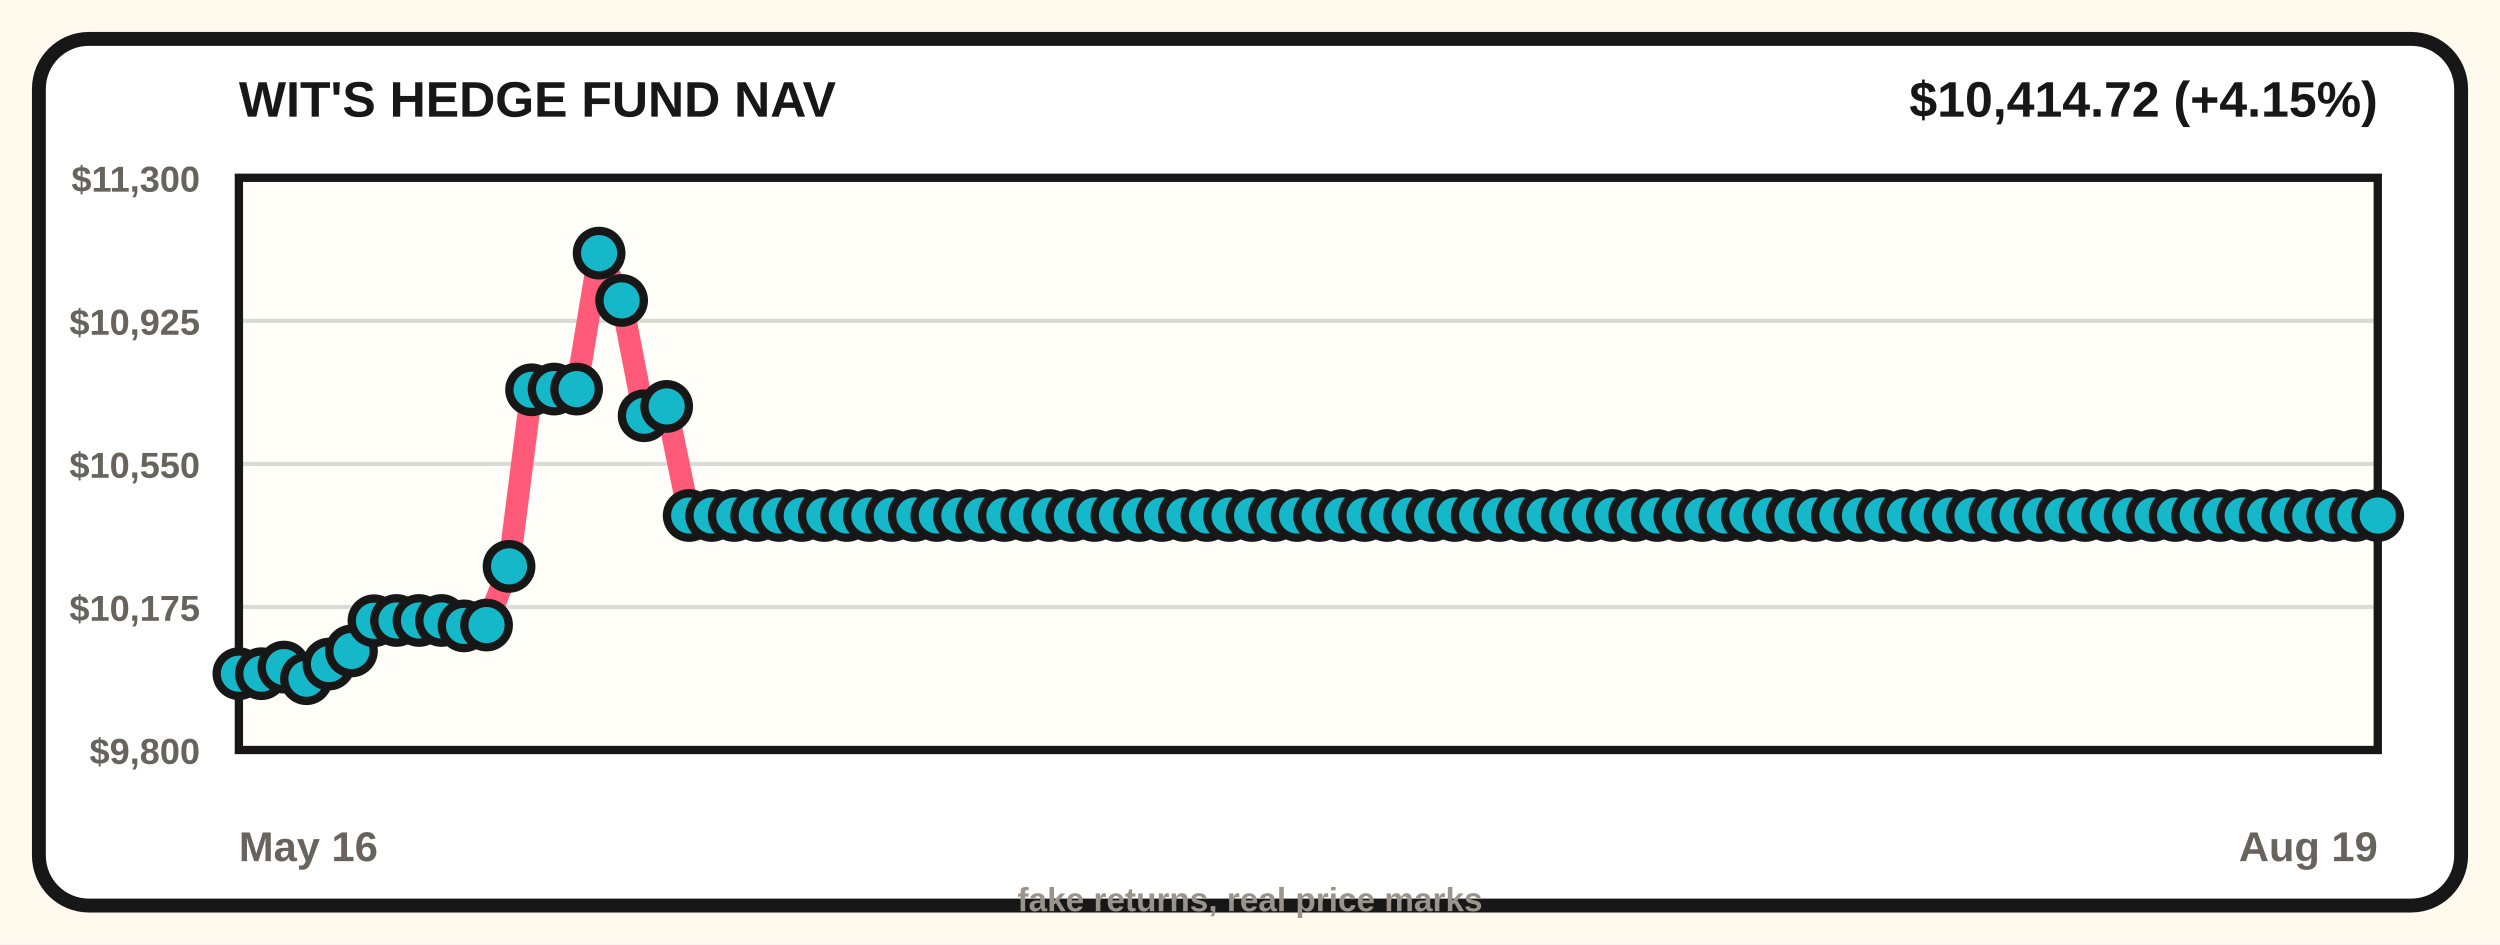
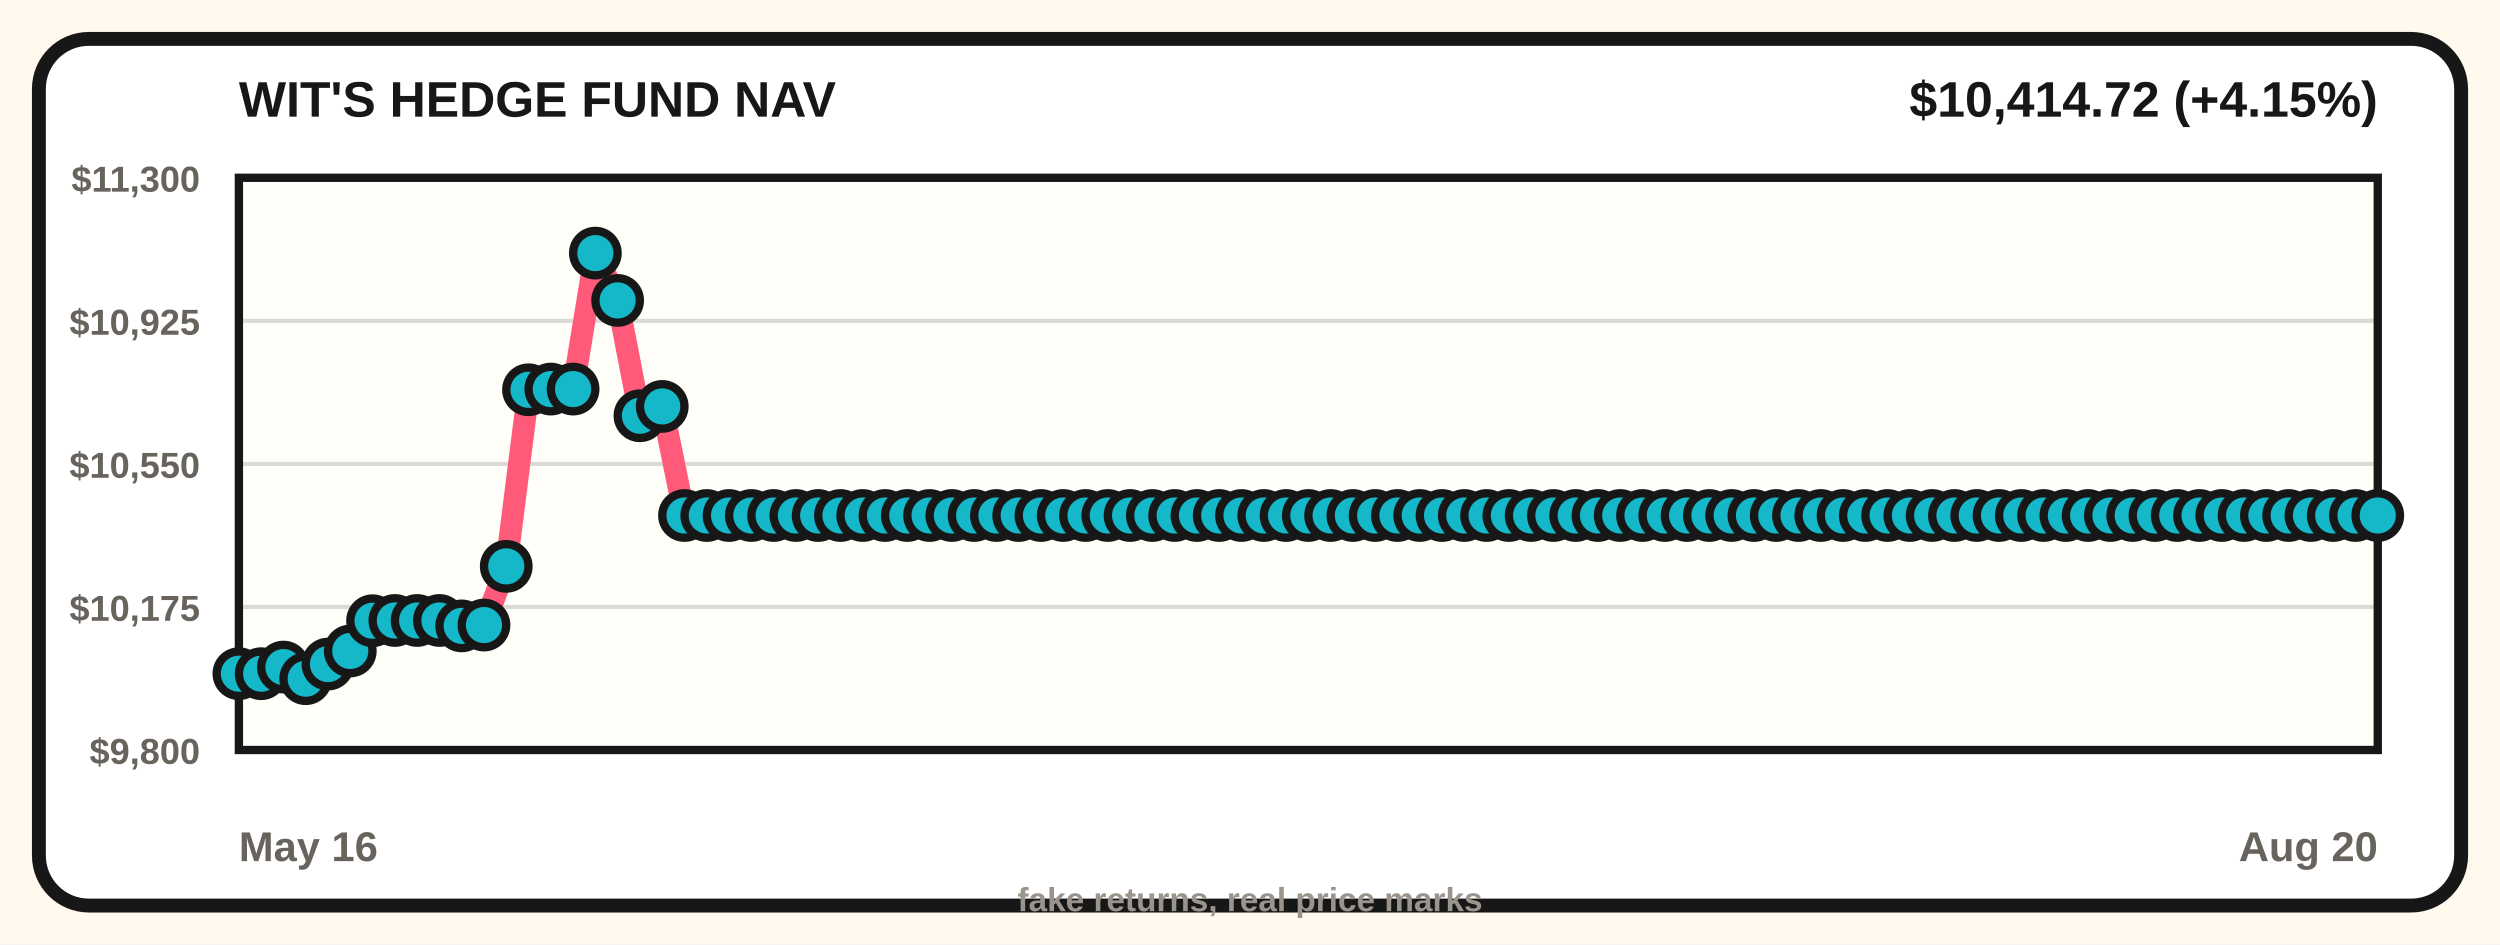
<svg xmlns="http://www.w3.org/2000/svg" width="900" height="340" viewBox="0 0 900 340" role="img" aria-label="Wit's Hedge Fund fake NAV chart">
  <rect width="900" height="340" fill="#fff9ee" />
  <rect x="14" y="14" width="872" height="312" rx="18" fill="#ffffff" stroke="#171717" stroke-width="5" />
  <rect x="86" y="64" width="770" height="206" fill="#fffef8" stroke="#171717" stroke-width="3" />
  <line x1="86" y1="270" x2="856" y2="270" stroke="#171717" stroke-width="1.5" opacity="0.16" />
  <text x="72" y="275" text-anchor="end" font-family="Arial, sans-serif" font-size="13" font-weight="800" fill="#68635d">$9,800</text>
  <line x1="86" y1="218.5" x2="856" y2="218.5" stroke="#171717" stroke-width="1.5" opacity="0.16" />
  <text x="72" y="223.5" text-anchor="end" font-family="Arial, sans-serif" font-size="13" font-weight="800" fill="#68635d">$10,175</text>
  <line x1="86" y1="167" x2="856" y2="167" stroke="#171717" stroke-width="1.5" opacity="0.16" />
  <text x="72" y="172" text-anchor="end" font-family="Arial, sans-serif" font-size="13" font-weight="800" fill="#68635d">$10,550</text>
  <line x1="86" y1="115.5" x2="856" y2="115.5" stroke="#171717" stroke-width="1.5" opacity="0.16" />
  <text x="72" y="120.5" text-anchor="end" font-family="Arial, sans-serif" font-size="13" font-weight="800" fill="#68635d">$10,925</text>
  <line x1="86" y1="64" x2="856" y2="64" stroke="#171717" stroke-width="1.5" opacity="0.16" />
  <text x="72" y="69" text-anchor="end" font-family="Arial, sans-serif" font-size="13" font-weight="800" fill="#68635d">$11,300</text>
-   <polyline points="86,242.53 94.11,242.53 102.21,240.15 110.32,244.33 118.42,239.07 126.53,234.35 134.63,223.47 142.74,223.37 150.84,223.37 158.95,223.37 167.05,225.32 175.16,225.02 183.26,203.89 191.37,140.32 199.47,140.07 207.58,140.07 215.68,91.12 223.79,108.15 231.89,149.67 240,146.31 248.11,185.58 256.21,185.58 264.32,185.58 272.42,185.58 280.53,185.58 288.63,185.58 296.74,185.58 304.84,185.58 312.95,185.58 321.05,185.58 329.16,185.58 337.26,185.58 345.37,185.58 353.47,185.58 361.58,185.58 369.68,185.58 377.79,185.58 385.89,185.58 394,185.58 402.11,185.58 410.21,185.58 418.32,185.58 426.42,185.58 434.53,185.58 442.63,185.58 450.74,185.58 458.84,185.58 466.95,185.58 475.05,185.58 483.16,185.58 491.26,185.58 499.37,185.58 507.47,185.58 515.58,185.58 523.68,185.58 531.79,185.58 539.89,185.58 548,185.58 556.11,185.58 564.21,185.58 572.32,185.58 580.42,185.58 588.53,185.58 596.63,185.58 604.74,185.58 612.84,185.58 620.95,185.58 629.05,185.58 637.16,185.58 645.26,185.58 653.37,185.58 661.47,185.58 669.58,185.58 677.68,185.58 685.79,185.58 693.89,185.58 702,185.58 710.11,185.58 718.21,185.58 726.32,185.58 734.42,185.58 742.53,185.58 750.63,185.58 758.74,185.58 766.84,185.58 774.95,185.58 783.05,185.58 791.16,185.58 799.26,185.58 807.37,185.58 815.47,185.58 823.58,185.58 831.68,185.58 839.79,185.58 847.89,185.58 856,185.58" fill="none" stroke="#ff5a7a" stroke-width="8" stroke-linecap="round" stroke-linejoin="round" />
+   <polyline points="86,242.53 94.02,242.53 102.04,240.15 110.06,244.33 118.08,239.07 126.1,234.35 134.13,223.47 142.15,223.37 150.17,223.37 158.19,223.37 166.21,225.32 174.23,225.02 182.25,203.89 190.27,140.32 198.29,140.07 206.31,140.07 214.33,91.12 222.35,108.15 230.38,149.67 238.4,146.31 246.42,185.58 254.44,185.58 262.46,185.58 270.48,185.58 278.5,185.58 286.52,185.58 294.54,185.58 302.56,185.58 310.58,185.58 318.6,185.58 326.63,185.58 334.65,185.58 342.67,185.58 350.69,185.58 358.71,185.58 366.73,185.58 374.75,185.58 382.77,185.58 390.79,185.58 398.81,185.58 406.83,185.58 414.85,185.58 422.88,185.58 430.9,185.58 438.92,185.58 446.94,185.58 454.96,185.58 462.98,185.58 471,185.58 479.02,185.58 487.04,185.58 495.06,185.58 503.08,185.58 511.1,185.58 519.13,185.58 527.15,185.58 535.17,185.58 543.19,185.58 551.21,185.58 559.23,185.58 567.25,185.58 575.27,185.58 583.29,185.58 591.31,185.58 599.33,185.58 607.35,185.58 615.38,185.58 623.4,185.58 631.42,185.58 639.44,185.58 647.46,185.58 655.48,185.58 663.5,185.58 671.52,185.58 679.54,185.58 687.56,185.58 695.58,185.58 703.6,185.58 711.63,185.58 719.65,185.58 727.67,185.58 735.69,185.58 743.71,185.58 751.73,185.58 759.75,185.58 767.77,185.58 775.79,185.58 783.81,185.58 791.83,185.58 799.85,185.58 807.88,185.58 815.9,185.58 823.92,185.58 831.94,185.58 839.96,185.58 847.98,185.58 856,185.58" fill="none" stroke="#ff5a7a" stroke-width="8" stroke-linecap="round" stroke-linejoin="round" />
  <circle cx="86" cy="242.53" r="8" fill="#15b8c8" stroke="#171717" stroke-width="3" />
-   <circle cx="94.11" cy="242.53" r="8" fill="#15b8c8" stroke="#171717" stroke-width="3" />
-   <circle cx="102.21" cy="240.15" r="8" fill="#15b8c8" stroke="#171717" stroke-width="3" />
-   <circle cx="110.32" cy="244.33" r="8" fill="#15b8c8" stroke="#171717" stroke-width="3" />
-   <circle cx="118.42" cy="239.07" r="8" fill="#15b8c8" stroke="#171717" stroke-width="3" />
-   <circle cx="126.53" cy="234.35" r="8" fill="#15b8c8" stroke="#171717" stroke-width="3" />
-   <circle cx="134.63" cy="223.47" r="8" fill="#15b8c8" stroke="#171717" stroke-width="3" />
-   <circle cx="142.74" cy="223.37" r="8" fill="#15b8c8" stroke="#171717" stroke-width="3" />
-   <circle cx="150.84" cy="223.37" r="8" fill="#15b8c8" stroke="#171717" stroke-width="3" />
-   <circle cx="158.95" cy="223.37" r="8" fill="#15b8c8" stroke="#171717" stroke-width="3" />
-   <circle cx="167.05" cy="225.32" r="8" fill="#15b8c8" stroke="#171717" stroke-width="3" />
-   <circle cx="175.16" cy="225.02" r="8" fill="#15b8c8" stroke="#171717" stroke-width="3" />
-   <circle cx="183.26" cy="203.89" r="8" fill="#15b8c8" stroke="#171717" stroke-width="3" />
-   <circle cx="191.37" cy="140.32" r="8" fill="#15b8c8" stroke="#171717" stroke-width="3" />
-   <circle cx="199.47" cy="140.07" r="8" fill="#15b8c8" stroke="#171717" stroke-width="3" />
-   <circle cx="207.58" cy="140.07" r="8" fill="#15b8c8" stroke="#171717" stroke-width="3" />
-   <circle cx="215.68" cy="91.12" r="8" fill="#15b8c8" stroke="#171717" stroke-width="3" />
-   <circle cx="223.79" cy="108.15" r="8" fill="#15b8c8" stroke="#171717" stroke-width="3" />
-   <circle cx="231.89" cy="149.67" r="8" fill="#15b8c8" stroke="#171717" stroke-width="3" />
-   <circle cx="240" cy="146.31" r="8" fill="#15b8c8" stroke="#171717" stroke-width="3" />
-   <circle cx="248.11" cy="185.58" r="8" fill="#15b8c8" stroke="#171717" stroke-width="3" />
-   <circle cx="256.21" cy="185.58" r="8" fill="#15b8c8" stroke="#171717" stroke-width="3" />
-   <circle cx="264.32" cy="185.58" r="8" fill="#15b8c8" stroke="#171717" stroke-width="3" />
-   <circle cx="272.42" cy="185.58" r="8" fill="#15b8c8" stroke="#171717" stroke-width="3" />
-   <circle cx="280.53" cy="185.58" r="8" fill="#15b8c8" stroke="#171717" stroke-width="3" />
-   <circle cx="288.63" cy="185.58" r="8" fill="#15b8c8" stroke="#171717" stroke-width="3" />
-   <circle cx="296.74" cy="185.58" r="8" fill="#15b8c8" stroke="#171717" stroke-width="3" />
-   <circle cx="304.84" cy="185.58" r="8" fill="#15b8c8" stroke="#171717" stroke-width="3" />
-   <circle cx="312.95" cy="185.58" r="8" fill="#15b8c8" stroke="#171717" stroke-width="3" />
-   <circle cx="321.05" cy="185.58" r="8" fill="#15b8c8" stroke="#171717" stroke-width="3" />
-   <circle cx="329.16" cy="185.58" r="8" fill="#15b8c8" stroke="#171717" stroke-width="3" />
-   <circle cx="337.26" cy="185.58" r="8" fill="#15b8c8" stroke="#171717" stroke-width="3" />
-   <circle cx="345.37" cy="185.58" r="8" fill="#15b8c8" stroke="#171717" stroke-width="3" />
-   <circle cx="353.47" cy="185.58" r="8" fill="#15b8c8" stroke="#171717" stroke-width="3" />
-   <circle cx="361.58" cy="185.58" r="8" fill="#15b8c8" stroke="#171717" stroke-width="3" />
-   <circle cx="369.68" cy="185.58" r="8" fill="#15b8c8" stroke="#171717" stroke-width="3" />
-   <circle cx="377.79" cy="185.58" r="8" fill="#15b8c8" stroke="#171717" stroke-width="3" />
-   <circle cx="385.89" cy="185.58" r="8" fill="#15b8c8" stroke="#171717" stroke-width="3" />
-   <circle cx="394" cy="185.58" r="8" fill="#15b8c8" stroke="#171717" stroke-width="3" />
-   <circle cx="402.11" cy="185.58" r="8" fill="#15b8c8" stroke="#171717" stroke-width="3" />
-   <circle cx="410.21" cy="185.58" r="8" fill="#15b8c8" stroke="#171717" stroke-width="3" />
-   <circle cx="418.32" cy="185.58" r="8" fill="#15b8c8" stroke="#171717" stroke-width="3" />
-   <circle cx="426.42" cy="185.58" r="8" fill="#15b8c8" stroke="#171717" stroke-width="3" />
-   <circle cx="434.53" cy="185.58" r="8" fill="#15b8c8" stroke="#171717" stroke-width="3" />
-   <circle cx="442.63" cy="185.58" r="8" fill="#15b8c8" stroke="#171717" stroke-width="3" />
-   <circle cx="450.74" cy="185.58" r="8" fill="#15b8c8" stroke="#171717" stroke-width="3" />
-   <circle cx="458.84" cy="185.58" r="8" fill="#15b8c8" stroke="#171717" stroke-width="3" />
-   <circle cx="466.95" cy="185.58" r="8" fill="#15b8c8" stroke="#171717" stroke-width="3" />
-   <circle cx="475.05" cy="185.58" r="8" fill="#15b8c8" stroke="#171717" stroke-width="3" />
-   <circle cx="483.16" cy="185.58" r="8" fill="#15b8c8" stroke="#171717" stroke-width="3" />
-   <circle cx="491.26" cy="185.58" r="8" fill="#15b8c8" stroke="#171717" stroke-width="3" />
-   <circle cx="499.37" cy="185.58" r="8" fill="#15b8c8" stroke="#171717" stroke-width="3" />
-   <circle cx="507.47" cy="185.58" r="8" fill="#15b8c8" stroke="#171717" stroke-width="3" />
-   <circle cx="515.58" cy="185.58" r="8" fill="#15b8c8" stroke="#171717" stroke-width="3" />
-   <circle cx="523.68" cy="185.58" r="8" fill="#15b8c8" stroke="#171717" stroke-width="3" />
-   <circle cx="531.79" cy="185.58" r="8" fill="#15b8c8" stroke="#171717" stroke-width="3" />
-   <circle cx="539.89" cy="185.58" r="8" fill="#15b8c8" stroke="#171717" stroke-width="3" />
-   <circle cx="548" cy="185.58" r="8" fill="#15b8c8" stroke="#171717" stroke-width="3" />
-   <circle cx="556.11" cy="185.58" r="8" fill="#15b8c8" stroke="#171717" stroke-width="3" />
-   <circle cx="564.21" cy="185.58" r="8" fill="#15b8c8" stroke="#171717" stroke-width="3" />
-   <circle cx="572.32" cy="185.58" r="8" fill="#15b8c8" stroke="#171717" stroke-width="3" />
-   <circle cx="580.42" cy="185.58" r="8" fill="#15b8c8" stroke="#171717" stroke-width="3" />
-   <circle cx="588.53" cy="185.58" r="8" fill="#15b8c8" stroke="#171717" stroke-width="3" />
-   <circle cx="596.63" cy="185.58" r="8" fill="#15b8c8" stroke="#171717" stroke-width="3" />
-   <circle cx="604.74" cy="185.58" r="8" fill="#15b8c8" stroke="#171717" stroke-width="3" />
-   <circle cx="612.84" cy="185.58" r="8" fill="#15b8c8" stroke="#171717" stroke-width="3" />
-   <circle cx="620.95" cy="185.58" r="8" fill="#15b8c8" stroke="#171717" stroke-width="3" />
-   <circle cx="629.05" cy="185.58" r="8" fill="#15b8c8" stroke="#171717" stroke-width="3" />
-   <circle cx="637.16" cy="185.58" r="8" fill="#15b8c8" stroke="#171717" stroke-width="3" />
-   <circle cx="645.26" cy="185.58" r="8" fill="#15b8c8" stroke="#171717" stroke-width="3" />
-   <circle cx="653.37" cy="185.58" r="8" fill="#15b8c8" stroke="#171717" stroke-width="3" />
-   <circle cx="661.47" cy="185.58" r="8" fill="#15b8c8" stroke="#171717" stroke-width="3" />
-   <circle cx="669.58" cy="185.58" r="8" fill="#15b8c8" stroke="#171717" stroke-width="3" />
-   <circle cx="677.68" cy="185.58" r="8" fill="#15b8c8" stroke="#171717" stroke-width="3" />
-   <circle cx="685.79" cy="185.58" r="8" fill="#15b8c8" stroke="#171717" stroke-width="3" />
-   <circle cx="693.89" cy="185.58" r="8" fill="#15b8c8" stroke="#171717" stroke-width="3" />
-   <circle cx="702" cy="185.58" r="8" fill="#15b8c8" stroke="#171717" stroke-width="3" />
-   <circle cx="710.11" cy="185.58" r="8" fill="#15b8c8" stroke="#171717" stroke-width="3" />
-   <circle cx="718.21" cy="185.58" r="8" fill="#15b8c8" stroke="#171717" stroke-width="3" />
-   <circle cx="726.32" cy="185.58" r="8" fill="#15b8c8" stroke="#171717" stroke-width="3" />
-   <circle cx="734.42" cy="185.58" r="8" fill="#15b8c8" stroke="#171717" stroke-width="3" />
-   <circle cx="742.53" cy="185.58" r="8" fill="#15b8c8" stroke="#171717" stroke-width="3" />
-   <circle cx="750.63" cy="185.58" r="8" fill="#15b8c8" stroke="#171717" stroke-width="3" />
-   <circle cx="758.74" cy="185.58" r="8" fill="#15b8c8" stroke="#171717" stroke-width="3" />
-   <circle cx="766.84" cy="185.58" r="8" fill="#15b8c8" stroke="#171717" stroke-width="3" />
-   <circle cx="774.95" cy="185.58" r="8" fill="#15b8c8" stroke="#171717" stroke-width="3" />
-   <circle cx="783.05" cy="185.58" r="8" fill="#15b8c8" stroke="#171717" stroke-width="3" />
-   <circle cx="791.16" cy="185.58" r="8" fill="#15b8c8" stroke="#171717" stroke-width="3" />
-   <circle cx="799.26" cy="185.58" r="8" fill="#15b8c8" stroke="#171717" stroke-width="3" />
-   <circle cx="807.37" cy="185.58" r="8" fill="#15b8c8" stroke="#171717" stroke-width="3" />
-   <circle cx="815.47" cy="185.58" r="8" fill="#15b8c8" stroke="#171717" stroke-width="3" />
-   <circle cx="823.58" cy="185.58" r="8" fill="#15b8c8" stroke="#171717" stroke-width="3" />
-   <circle cx="831.68" cy="185.58" r="8" fill="#15b8c8" stroke="#171717" stroke-width="3" />
-   <circle cx="839.79" cy="185.58" r="8" fill="#15b8c8" stroke="#171717" stroke-width="3" />
-   <circle cx="847.89" cy="185.58" r="8" fill="#15b8c8" stroke="#171717" stroke-width="3" />
+   <circle cx="94.02" cy="242.53" r="8" fill="#15b8c8" stroke="#171717" stroke-width="3" />
+   <circle cx="102.04" cy="240.15" r="8" fill="#15b8c8" stroke="#171717" stroke-width="3" />
+   <circle cx="110.06" cy="244.33" r="8" fill="#15b8c8" stroke="#171717" stroke-width="3" />
+   <circle cx="118.08" cy="239.07" r="8" fill="#15b8c8" stroke="#171717" stroke-width="3" />
+   <circle cx="126.1" cy="234.35" r="8" fill="#15b8c8" stroke="#171717" stroke-width="3" />
+   <circle cx="134.13" cy="223.47" r="8" fill="#15b8c8" stroke="#171717" stroke-width="3" />
+   <circle cx="142.15" cy="223.37" r="8" fill="#15b8c8" stroke="#171717" stroke-width="3" />
+   <circle cx="150.17" cy="223.37" r="8" fill="#15b8c8" stroke="#171717" stroke-width="3" />
+   <circle cx="158.19" cy="223.37" r="8" fill="#15b8c8" stroke="#171717" stroke-width="3" />
+   <circle cx="166.21" cy="225.32" r="8" fill="#15b8c8" stroke="#171717" stroke-width="3" />
+   <circle cx="174.23" cy="225.02" r="8" fill="#15b8c8" stroke="#171717" stroke-width="3" />
+   <circle cx="182.25" cy="203.89" r="8" fill="#15b8c8" stroke="#171717" stroke-width="3" />
+   <circle cx="190.27" cy="140.32" r="8" fill="#15b8c8" stroke="#171717" stroke-width="3" />
+   <circle cx="198.29" cy="140.07" r="8" fill="#15b8c8" stroke="#171717" stroke-width="3" />
+   <circle cx="206.31" cy="140.07" r="8" fill="#15b8c8" stroke="#171717" stroke-width="3" />
+   <circle cx="214.33" cy="91.12" r="8" fill="#15b8c8" stroke="#171717" stroke-width="3" />
+   <circle cx="222.35" cy="108.15" r="8" fill="#15b8c8" stroke="#171717" stroke-width="3" />
+   <circle cx="230.38" cy="149.67" r="8" fill="#15b8c8" stroke="#171717" stroke-width="3" />
+   <circle cx="238.4" cy="146.31" r="8" fill="#15b8c8" stroke="#171717" stroke-width="3" />
+   <circle cx="246.42" cy="185.58" r="8" fill="#15b8c8" stroke="#171717" stroke-width="3" />
+   <circle cx="254.44" cy="185.58" r="8" fill="#15b8c8" stroke="#171717" stroke-width="3" />
+   <circle cx="262.46" cy="185.58" r="8" fill="#15b8c8" stroke="#171717" stroke-width="3" />
+   <circle cx="270.48" cy="185.58" r="8" fill="#15b8c8" stroke="#171717" stroke-width="3" />
+   <circle cx="278.5" cy="185.58" r="8" fill="#15b8c8" stroke="#171717" stroke-width="3" />
+   <circle cx="286.52" cy="185.58" r="8" fill="#15b8c8" stroke="#171717" stroke-width="3" />
+   <circle cx="294.54" cy="185.58" r="8" fill="#15b8c8" stroke="#171717" stroke-width="3" />
+   <circle cx="302.56" cy="185.58" r="8" fill="#15b8c8" stroke="#171717" stroke-width="3" />
+   <circle cx="310.58" cy="185.58" r="8" fill="#15b8c8" stroke="#171717" stroke-width="3" />
+   <circle cx="318.6" cy="185.58" r="8" fill="#15b8c8" stroke="#171717" stroke-width="3" />
+   <circle cx="326.63" cy="185.58" r="8" fill="#15b8c8" stroke="#171717" stroke-width="3" />
+   <circle cx="334.65" cy="185.58" r="8" fill="#15b8c8" stroke="#171717" stroke-width="3" />
+   <circle cx="342.67" cy="185.58" r="8" fill="#15b8c8" stroke="#171717" stroke-width="3" />
+   <circle cx="350.69" cy="185.58" r="8" fill="#15b8c8" stroke="#171717" stroke-width="3" />
+   <circle cx="358.71" cy="185.58" r="8" fill="#15b8c8" stroke="#171717" stroke-width="3" />
+   <circle cx="366.73" cy="185.58" r="8" fill="#15b8c8" stroke="#171717" stroke-width="3" />
+   <circle cx="374.75" cy="185.58" r="8" fill="#15b8c8" stroke="#171717" stroke-width="3" />
+   <circle cx="382.77" cy="185.58" r="8" fill="#15b8c8" stroke="#171717" stroke-width="3" />
+   <circle cx="390.79" cy="185.58" r="8" fill="#15b8c8" stroke="#171717" stroke-width="3" />
+   <circle cx="398.81" cy="185.58" r="8" fill="#15b8c8" stroke="#171717" stroke-width="3" />
+   <circle cx="406.83" cy="185.58" r="8" fill="#15b8c8" stroke="#171717" stroke-width="3" />
+   <circle cx="414.85" cy="185.58" r="8" fill="#15b8c8" stroke="#171717" stroke-width="3" />
+   <circle cx="422.88" cy="185.58" r="8" fill="#15b8c8" stroke="#171717" stroke-width="3" />
+   <circle cx="430.9" cy="185.58" r="8" fill="#15b8c8" stroke="#171717" stroke-width="3" />
+   <circle cx="438.92" cy="185.58" r="8" fill="#15b8c8" stroke="#171717" stroke-width="3" />
+   <circle cx="446.94" cy="185.58" r="8" fill="#15b8c8" stroke="#171717" stroke-width="3" />
+   <circle cx="454.96" cy="185.58" r="8" fill="#15b8c8" stroke="#171717" stroke-width="3" />
+   <circle cx="462.98" cy="185.58" r="8" fill="#15b8c8" stroke="#171717" stroke-width="3" />
+   <circle cx="471" cy="185.58" r="8" fill="#15b8c8" stroke="#171717" stroke-width="3" />
+   <circle cx="479.02" cy="185.58" r="8" fill="#15b8c8" stroke="#171717" stroke-width="3" />
+   <circle cx="487.04" cy="185.58" r="8" fill="#15b8c8" stroke="#171717" stroke-width="3" />
+   <circle cx="495.06" cy="185.58" r="8" fill="#15b8c8" stroke="#171717" stroke-width="3" />
+   <circle cx="503.08" cy="185.58" r="8" fill="#15b8c8" stroke="#171717" stroke-width="3" />
+   <circle cx="511.1" cy="185.58" r="8" fill="#15b8c8" stroke="#171717" stroke-width="3" />
+   <circle cx="519.13" cy="185.58" r="8" fill="#15b8c8" stroke="#171717" stroke-width="3" />
+   <circle cx="527.15" cy="185.58" r="8" fill="#15b8c8" stroke="#171717" stroke-width="3" />
+   <circle cx="535.17" cy="185.58" r="8" fill="#15b8c8" stroke="#171717" stroke-width="3" />
+   <circle cx="543.19" cy="185.58" r="8" fill="#15b8c8" stroke="#171717" stroke-width="3" />
+   <circle cx="551.21" cy="185.58" r="8" fill="#15b8c8" stroke="#171717" stroke-width="3" />
+   <circle cx="559.23" cy="185.58" r="8" fill="#15b8c8" stroke="#171717" stroke-width="3" />
+   <circle cx="567.25" cy="185.58" r="8" fill="#15b8c8" stroke="#171717" stroke-width="3" />
+   <circle cx="575.27" cy="185.58" r="8" fill="#15b8c8" stroke="#171717" stroke-width="3" />
+   <circle cx="583.29" cy="185.58" r="8" fill="#15b8c8" stroke="#171717" stroke-width="3" />
+   <circle cx="591.31" cy="185.58" r="8" fill="#15b8c8" stroke="#171717" stroke-width="3" />
+   <circle cx="599.33" cy="185.58" r="8" fill="#15b8c8" stroke="#171717" stroke-width="3" />
+   <circle cx="607.35" cy="185.58" r="8" fill="#15b8c8" stroke="#171717" stroke-width="3" />
+   <circle cx="615.38" cy="185.58" r="8" fill="#15b8c8" stroke="#171717" stroke-width="3" />
+   <circle cx="623.4" cy="185.58" r="8" fill="#15b8c8" stroke="#171717" stroke-width="3" />
+   <circle cx="631.42" cy="185.58" r="8" fill="#15b8c8" stroke="#171717" stroke-width="3" />
+   <circle cx="639.44" cy="185.58" r="8" fill="#15b8c8" stroke="#171717" stroke-width="3" />
+   <circle cx="647.46" cy="185.58" r="8" fill="#15b8c8" stroke="#171717" stroke-width="3" />
+   <circle cx="655.48" cy="185.58" r="8" fill="#15b8c8" stroke="#171717" stroke-width="3" />
+   <circle cx="663.5" cy="185.58" r="8" fill="#15b8c8" stroke="#171717" stroke-width="3" />
+   <circle cx="671.52" cy="185.58" r="8" fill="#15b8c8" stroke="#171717" stroke-width="3" />
+   <circle cx="679.54" cy="185.58" r="8" fill="#15b8c8" stroke="#171717" stroke-width="3" />
+   <circle cx="687.56" cy="185.58" r="8" fill="#15b8c8" stroke="#171717" stroke-width="3" />
+   <circle cx="695.58" cy="185.58" r="8" fill="#15b8c8" stroke="#171717" stroke-width="3" />
+   <circle cx="703.6" cy="185.58" r="8" fill="#15b8c8" stroke="#171717" stroke-width="3" />
+   <circle cx="711.63" cy="185.58" r="8" fill="#15b8c8" stroke="#171717" stroke-width="3" />
+   <circle cx="719.65" cy="185.58" r="8" fill="#15b8c8" stroke="#171717" stroke-width="3" />
+   <circle cx="727.67" cy="185.58" r="8" fill="#15b8c8" stroke="#171717" stroke-width="3" />
+   <circle cx="735.69" cy="185.58" r="8" fill="#15b8c8" stroke="#171717" stroke-width="3" />
+   <circle cx="743.71" cy="185.58" r="8" fill="#15b8c8" stroke="#171717" stroke-width="3" />
+   <circle cx="751.73" cy="185.58" r="8" fill="#15b8c8" stroke="#171717" stroke-width="3" />
+   <circle cx="759.75" cy="185.58" r="8" fill="#15b8c8" stroke="#171717" stroke-width="3" />
+   <circle cx="767.77" cy="185.58" r="8" fill="#15b8c8" stroke="#171717" stroke-width="3" />
+   <circle cx="775.79" cy="185.58" r="8" fill="#15b8c8" stroke="#171717" stroke-width="3" />
+   <circle cx="783.81" cy="185.58" r="8" fill="#15b8c8" stroke="#171717" stroke-width="3" />
+   <circle cx="791.83" cy="185.58" r="8" fill="#15b8c8" stroke="#171717" stroke-width="3" />
+   <circle cx="799.85" cy="185.58" r="8" fill="#15b8c8" stroke="#171717" stroke-width="3" />
+   <circle cx="807.88" cy="185.58" r="8" fill="#15b8c8" stroke="#171717" stroke-width="3" />
+   <circle cx="815.9" cy="185.58" r="8" fill="#15b8c8" stroke="#171717" stroke-width="3" />
+   <circle cx="823.92" cy="185.58" r="8" fill="#15b8c8" stroke="#171717" stroke-width="3" />
+   <circle cx="831.94" cy="185.58" r="8" fill="#15b8c8" stroke="#171717" stroke-width="3" />
+   <circle cx="839.96" cy="185.58" r="8" fill="#15b8c8" stroke="#171717" stroke-width="3" />
+   <circle cx="847.98" cy="185.58" r="8" fill="#15b8c8" stroke="#171717" stroke-width="3" />
  <circle cx="856" cy="185.58" r="8" fill="#15b8c8" stroke="#171717" stroke-width="3" />
  <text x="86" y="42" font-family="Arial, sans-serif" font-size="18" font-weight="900" fill="#171717">WIT'S HEDGE FUND NAV</text>
  <text x="856" y="42" text-anchor="end" font-family="Arial, sans-serif" font-size="18" font-weight="900" fill="#171717">$10,414.72 (+4.15%)</text>
  <text x="86" y="310" text-anchor="start" font-family="Arial, sans-serif" font-size="15" font-weight="900" fill="#68635d">May 16</text>
-   <text x="856" y="310" text-anchor="end" font-family="Arial, sans-serif" font-size="15" font-weight="900" fill="#68635d">Aug 19</text>
+   <text x="856" y="310" text-anchor="end" font-family="Arial, sans-serif" font-size="15" font-weight="900" fill="#68635d">Aug 20</text>
  <text x="450" y="328" text-anchor="middle" font-family="Arial, sans-serif" font-size="12" font-weight="800" fill="#9a948c">fake returns, real price marks</text>
</svg>
